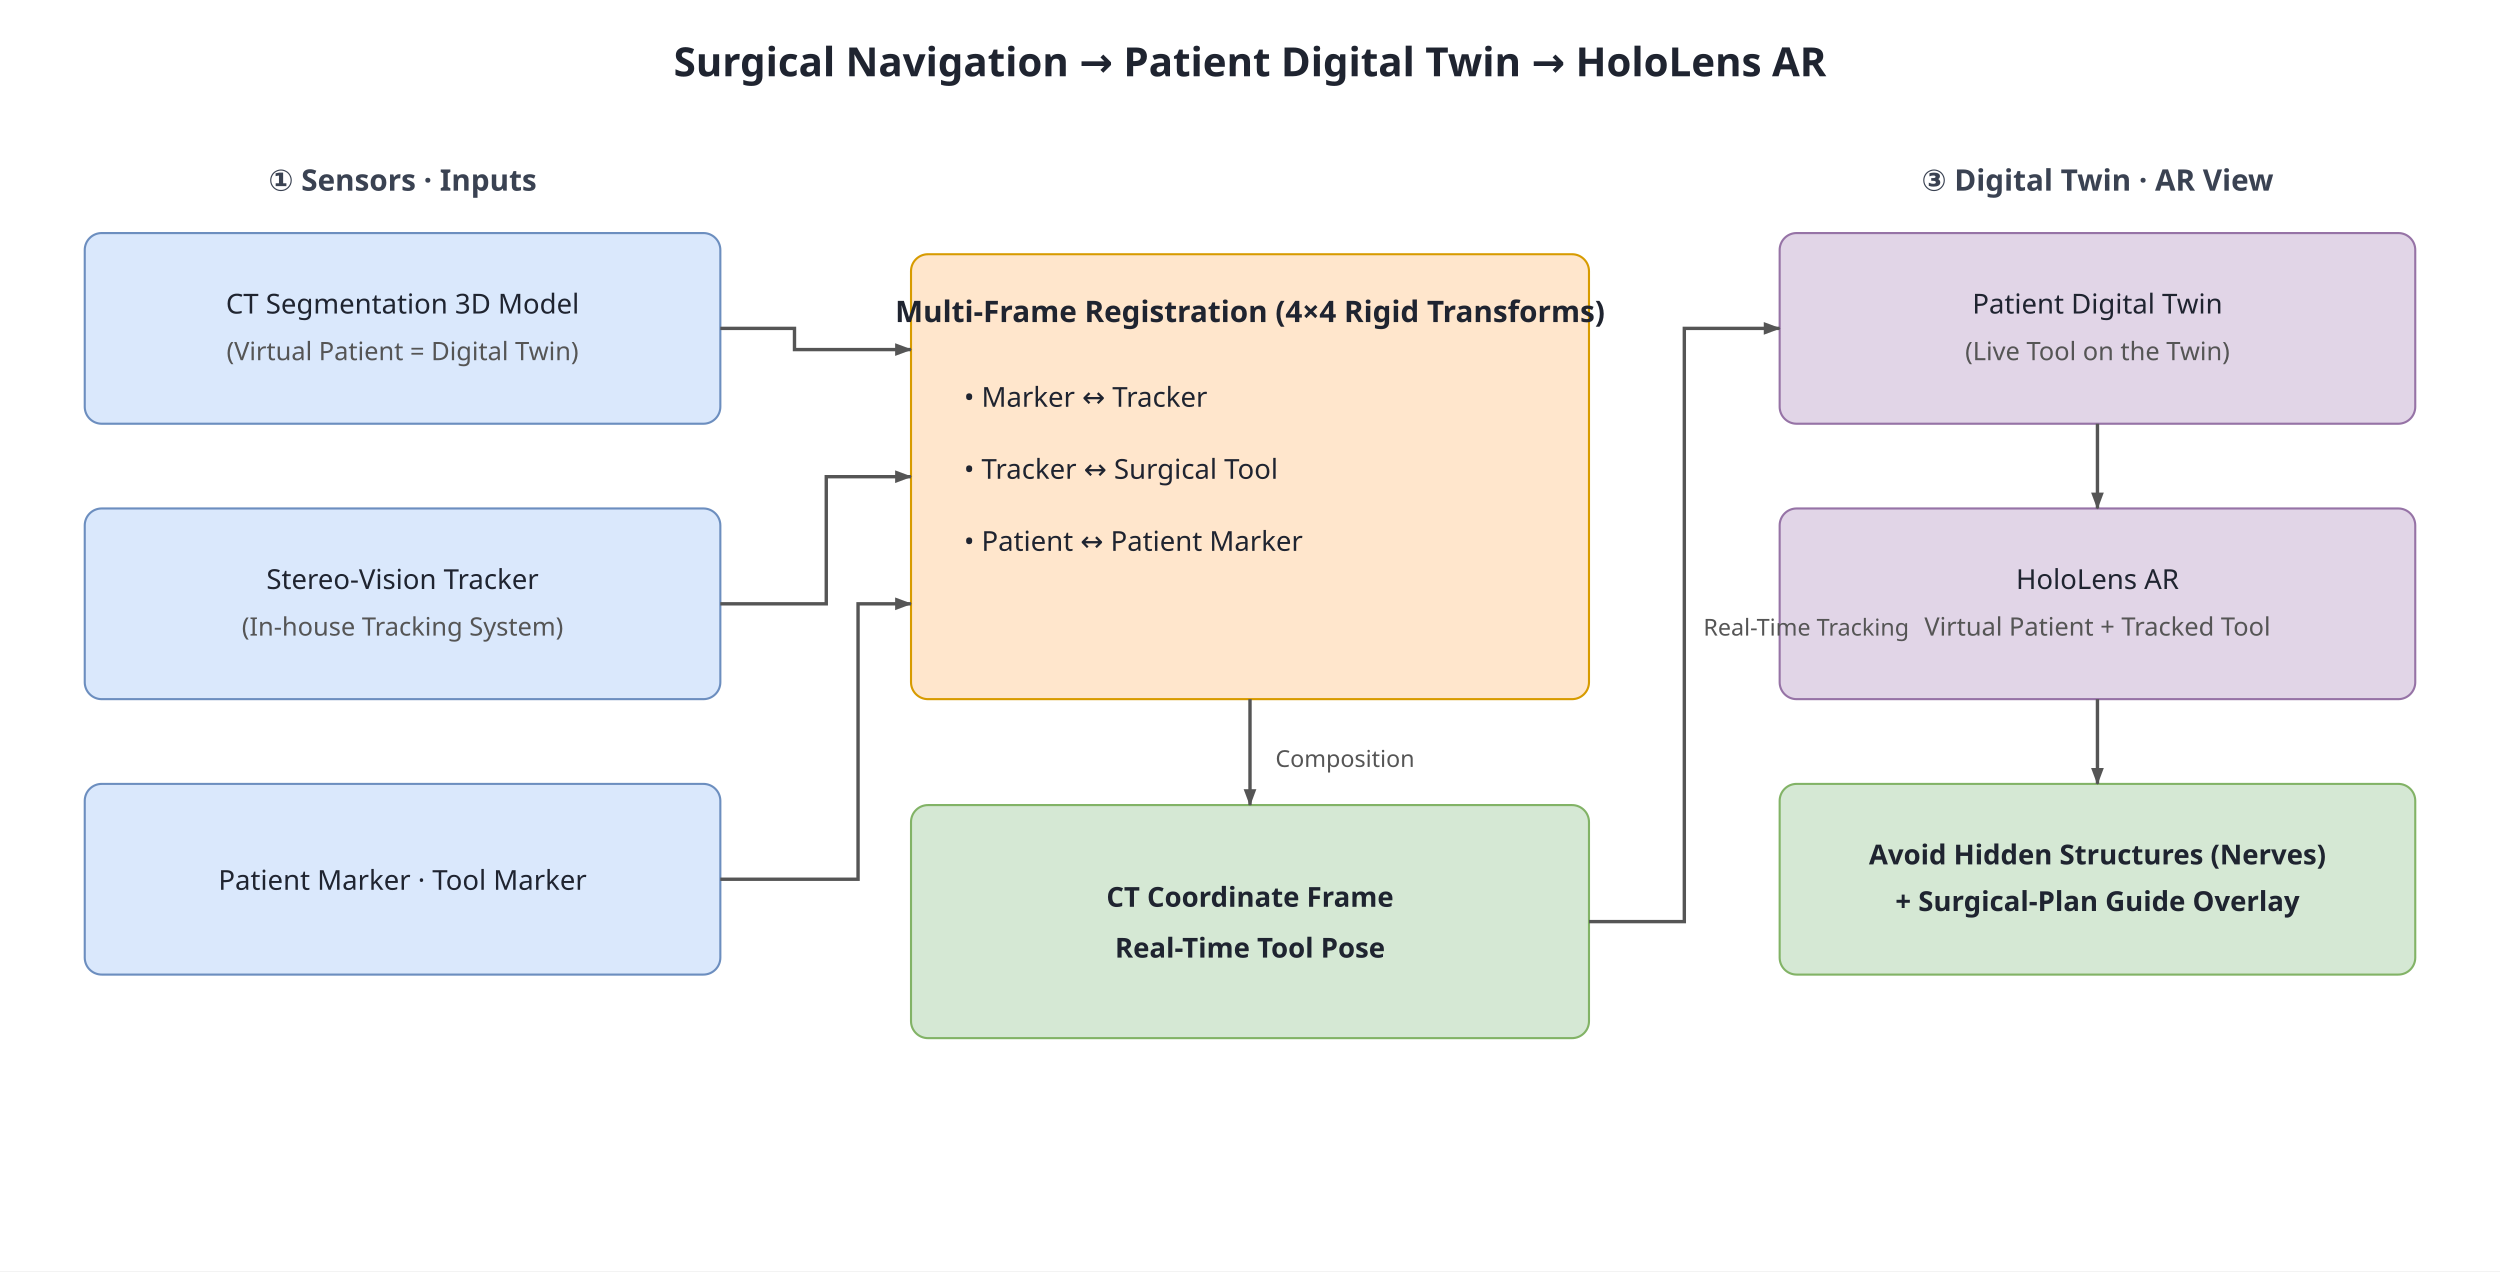
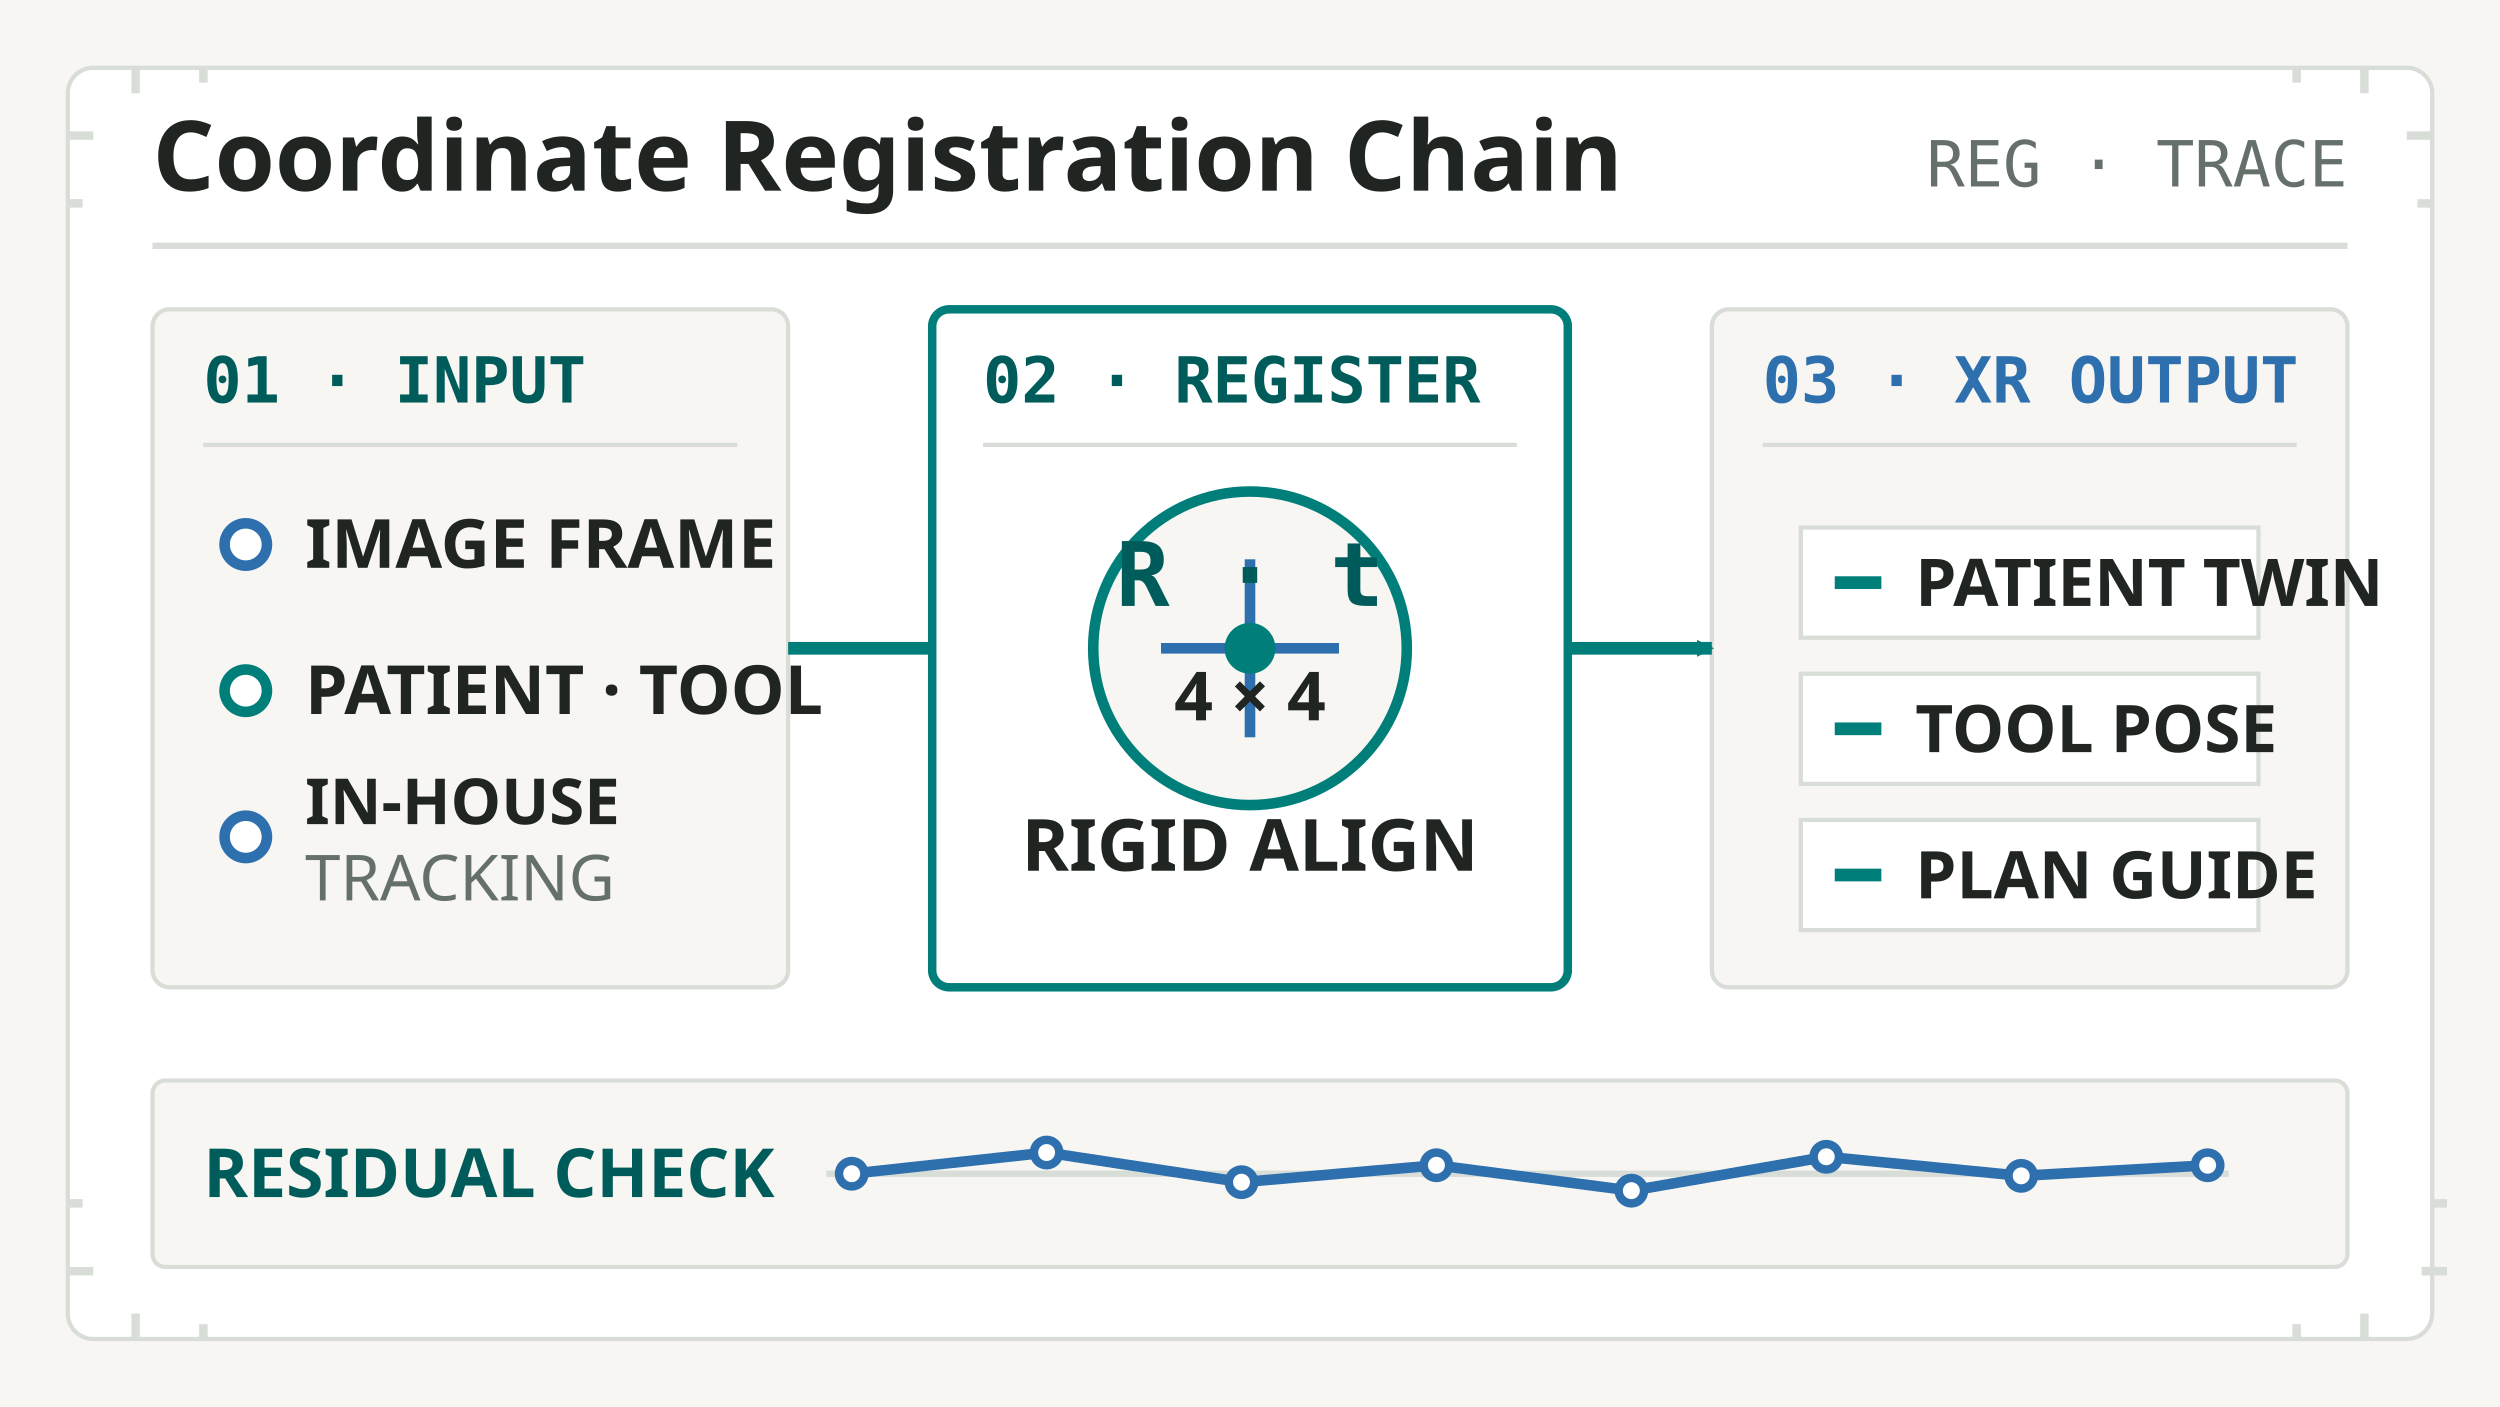
- <svg xmlns="http://www.w3.org/2000/svg" viewBox="0 0 1180 600" font-family="'Malgun Gothic','Apple SD Gothic Neo','Noto Sans KR',sans-serif" font-size="13" fill="#1f2430">
+ <svg xmlns="http://www.w3.org/2000/svg" viewBox="0 0 1180 664" role="img" aria-labelledby="title desc" fill="none" font-family="Pretendard Variable, Pretendard, Malgun Gothic, Segoe UI, sans-serif" font-size="30">
  <defs>
-     <marker id="arr" markerWidth="9" markerHeight="9" refX="7.5" refY="3" orient="auto-start-reverse" markerUnits="userSpaceOnUse">
-       <path d="M0,0 L8,3 L0,6 Z" fill="#555" />
+     <marker id="arrow" markerWidth="10" markerHeight="10" refX="8" refY="5" orient="auto" markerUnits="userSpaceOnUse">
+       <path d="M1 1l8 4-8 4z" fill="#007E7A" />
    </marker>
  </defs>
-   <rect x="0" y="0" width="1180" height="600" fill="#ffffff" />
-   <text x="590" y="36" text-anchor="middle" font-size="19" font-weight="700">Surgical Navigation → Patient Digital Twin → HoloLens AR</text>
-   <text x="190" y="90" text-anchor="middle" font-size="14" font-weight="700" fill="#3a4252">① Sensors · Inputs</text>
-   <text x="990" y="90" text-anchor="middle" font-size="14" font-weight="700" fill="#3a4252">③ Digital Twin · AR View</text>
-   <rect x="40" y="110" width="300" height="90" rx="8" fill="#dae8fc" stroke="#6c8ebf" />
-   <text x="190" y="148" text-anchor="middle">CT Segmentation 3D Model</text>
-   <text x="190" y="170" text-anchor="middle" font-size="12" fill="#555">(Virtual Patient = Digital Twin)</text>
-   <rect x="40" y="240" width="300" height="90" rx="8" fill="#dae8fc" stroke="#6c8ebf" />
-   <text x="190" y="278" text-anchor="middle">Stereo-Vision Tracker</text>
-   <text x="190" y="300" text-anchor="middle" font-size="12" fill="#555">(In-house Tracking System)</text>
-   <rect x="40" y="370" width="300" height="90" rx="8" fill="#dae8fc" stroke="#6c8ebf" />
-   <text x="190" y="420" text-anchor="middle">Patient Marker · Tool Marker</text>
-   <rect x="430" y="120" width="320" height="210" rx="8" fill="#ffe6cc" stroke="#d79b00" />
-   <text x="590" y="152" text-anchor="middle" font-size="14" font-weight="700">Multi-Frame Registration (4×4 Rigid Transforms)</text>
-   <text x="455" y="192">• Marker ↔ Tracker</text>
-   <text x="455" y="226">• Tracker ↔ Surgical Tool</text>
-   <text x="455" y="260">• Patient ↔ Patient Marker</text>
-   <rect x="430" y="380" width="320" height="110" rx="8" fill="#d5e8d4" stroke="#82b366" />
-   <text x="590" y="428" text-anchor="middle" font-weight="700">CT Coordinate Frame</text>
-   <text x="590" y="452" text-anchor="middle" font-weight="700">Real-Time Tool Pose</text>
-   <rect x="840" y="110" width="300" height="90" rx="8" fill="#e1d5e7" stroke="#9673a6" />
-   <text x="990" y="148" text-anchor="middle">Patient Digital Twin</text>
-   <text x="990" y="170" text-anchor="middle" font-size="12" fill="#555">(Live Tool on the Twin)</text>
-   <rect x="840" y="240" width="300" height="90" rx="8" fill="#e1d5e7" stroke="#9673a6" />
-   <text x="990" y="278" text-anchor="middle">HoloLens AR</text>
-   <text x="990" y="300" text-anchor="middle" font-size="12" fill="#555">Virtual Patient + Tracked Tool</text>
-   <rect x="840" y="370" width="300" height="90" rx="8" fill="#d5e8d4" stroke="#82b366" />
-   <text x="990" y="408" text-anchor="middle" font-weight="700">Avoid Hidden Structures (Nerves)</text>
-   <text x="990" y="430" text-anchor="middle" font-weight="700">+ Surgical-Plan Guide Overlay</text>
-   <g fill="none" stroke="#555" stroke-width="1.6">
-     <path d="M340,155 L375,155 L375,165 L430,165" marker-end="url(#arr)" />
-     <path d="M340,285 L390,285 L390,225 L430,225" marker-end="url(#arr)" />
-     <path d="M340,415 L405,415 L405,285 L430,285" marker-end="url(#arr)" />
-     <path d="M590,330 L590,380" marker-end="url(#arr)" />
-     <path d="M750,435 L795,435 L795,155 L840,155" marker-end="url(#arr)" />
-     <path d="M990,200 L990,240" marker-end="url(#arr)" />
-     <path d="M990,330 L990,370" marker-end="url(#arr)" />
+   <rect width="1180" height="664" fill="#F7F6F2" />
+   <rect x="32" y="32" width="1116" height="600" rx="12" fill="#FFFFFF" stroke="#D8DDD7" stroke-width="2" />
+   <g stroke="#D8DDD7" stroke-width="4">
+     <path d="M64 32v12m32-12v7m1020-7v12m-32-12v7M64 632v-12m32 12v-7m1020 7v-12m-32 12v-7" />
+     <path d="M32 64h12m-12 32h7m1109-32h-12m12 32h-7M32 600h12m-12-32h7m1116 32h-12m12-32h-7" />
  </g>
-   <text x="602" y="362" font-size="11" fill="#555">Composition</text>
-   <text x="804" y="300" font-size="11" fill="#555">Real-Time Tracking</text>
+   <text x="72" y="90" fill="#202522" font-size="46" font-weight="700">Coordinate Registration Chain</text>
+   <text x="1108" y="88" text-anchor="end" fill="#66706B" font-family="ui-monospace, Consolas, monospace" font-size="30">REG · TRACE</text>
+   <path d="M72 116h1036" stroke="#D8DDD7" stroke-width="3" />
+   <g>
+     <rect x="72" y="146" width="300" height="320" rx="8" fill="#F7F6F2" stroke="#D8DDD7" stroke-width="2" />
+     <text x="96" y="190" fill="#005C5A" font-family="ui-monospace, Consolas, monospace" font-weight="700">01 · INPUT</text>
+     <path d="M96 210h252" stroke="#D8DDD7" stroke-width="2" />
+     <circle cx="116" cy="257" r="10" fill="#FFFFFF" stroke="#2E6FAE" stroke-width="5" />
+     <text x="144" y="268" fill="#202522" font-size="32" font-weight="700">IMAGE FRAME</text>
+     <circle cx="116" cy="326" r="10" fill="#FFFFFF" stroke="#007E7A" stroke-width="5" />
+     <text x="144" y="337" fill="#202522" font-size="32" font-weight="700">PATIENT · TOOL</text>
+     <circle cx="116" cy="395" r="10" fill="#FFFFFF" stroke="#2E6FAE" stroke-width="5" />
+     <text x="144" y="389" fill="#202522" font-weight="700">IN-HOUSE</text>
+     <text x="144" y="425" fill="#66706B">TRACKING</text>
+   </g>
+   <g>
+     <rect x="440" y="146" width="300" height="320" rx="8" fill="#FFFFFF" stroke="#007E7A" stroke-width="4" />
+     <text x="464" y="190" fill="#005C5A" font-family="ui-monospace, Consolas, monospace" font-weight="700">02 · REGISTER</text>
+     <path d="M464 210h252" stroke="#D8DDD7" stroke-width="2" />
+     <circle cx="590" cy="306" r="74" fill="#F7F6F2" stroke="#007E7A" stroke-width="5" />
+     <path d="M548 306h84M590 264v84" stroke="#2E6FAE" stroke-width="5" />
+     <circle cx="590" cy="306" r="12" fill="#007E7A" />
+     <text x="590" y="286" text-anchor="middle" fill="#005C5A" font-family="ui-monospace, Consolas, monospace" font-size="42" font-weight="700">R · t</text>
+     <text x="590" y="340" text-anchor="middle" fill="#202522" font-size="32" font-weight="700">4 × 4</text>
+     <text x="590" y="411" text-anchor="middle" fill="#202522" font-size="34" font-weight="700">RIGID ALIGN</text>
+   </g>
+   <g>
+     <rect x="808" y="146" width="300" height="320" rx="8" fill="#F7F6F2" stroke="#D8DDD7" stroke-width="2" />
+     <text x="832" y="190" fill="#2E6FAE" font-family="ui-monospace, Consolas, monospace" font-weight="700">03 · XR OUTPUT</text>
+     <path d="M832 210h252" stroke="#D8DDD7" stroke-width="2" />
+     <path d="M850 249h216v52H850zM850 318h216v52H850zM850 387h216v52H850z" fill="#FFFFFF" stroke="#D8DDD7" stroke-width="2" />
+     <path d="M866 275h22M866 344h22M866 413h22" stroke="#007E7A" stroke-width="6" />
+     <text x="904" y="286" fill="#202522" font-size="31" font-weight="700">PATIENT TWIN</text>
+     <text x="904" y="355" fill="#202522" font-size="31" font-weight="700">TOOL POSE</text>
+     <text x="904" y="424" fill="#202522" font-size="31" font-weight="700">PLAN GUIDE</text>
+   </g>
+   <path d="M372 306h68M740 306h68" stroke="#007E7A" stroke-width="6" marker-end="url(#arrow)" />
+   <g>
+     <rect x="72" y="510" width="1036" height="88" rx="6" fill="#F7F6F2" stroke="#D8DDD7" stroke-width="2" />
+     <text x="96" y="565" fill="#005C5A" font-size="32" font-weight="700">RESIDUAL CHECK</text>
+     <path d="M390 554h662" stroke="#D8DDD7" stroke-width="3" />
+     <path d="M402 554l92-10 92 14 92-8 92 12 92-16 92 9 88-5" stroke="#2E6FAE" stroke-width="5" />
+     <g fill="#FFFFFF" stroke="#2E6FAE" stroke-width="4">
+       <circle cx="402" cy="554" r="6" />
+       <circle cx="494" cy="544" r="6" />
+       <circle cx="586" cy="558" r="6" />
+       <circle cx="678" cy="550" r="6" />
+       <circle cx="770" cy="562" r="6" />
+       <circle cx="862" cy="546" r="6" />
+       <circle cx="954" cy="555" r="6" />
+       <circle cx="1042" cy="550" r="6" />
+     </g>
+   </g>
</svg>
